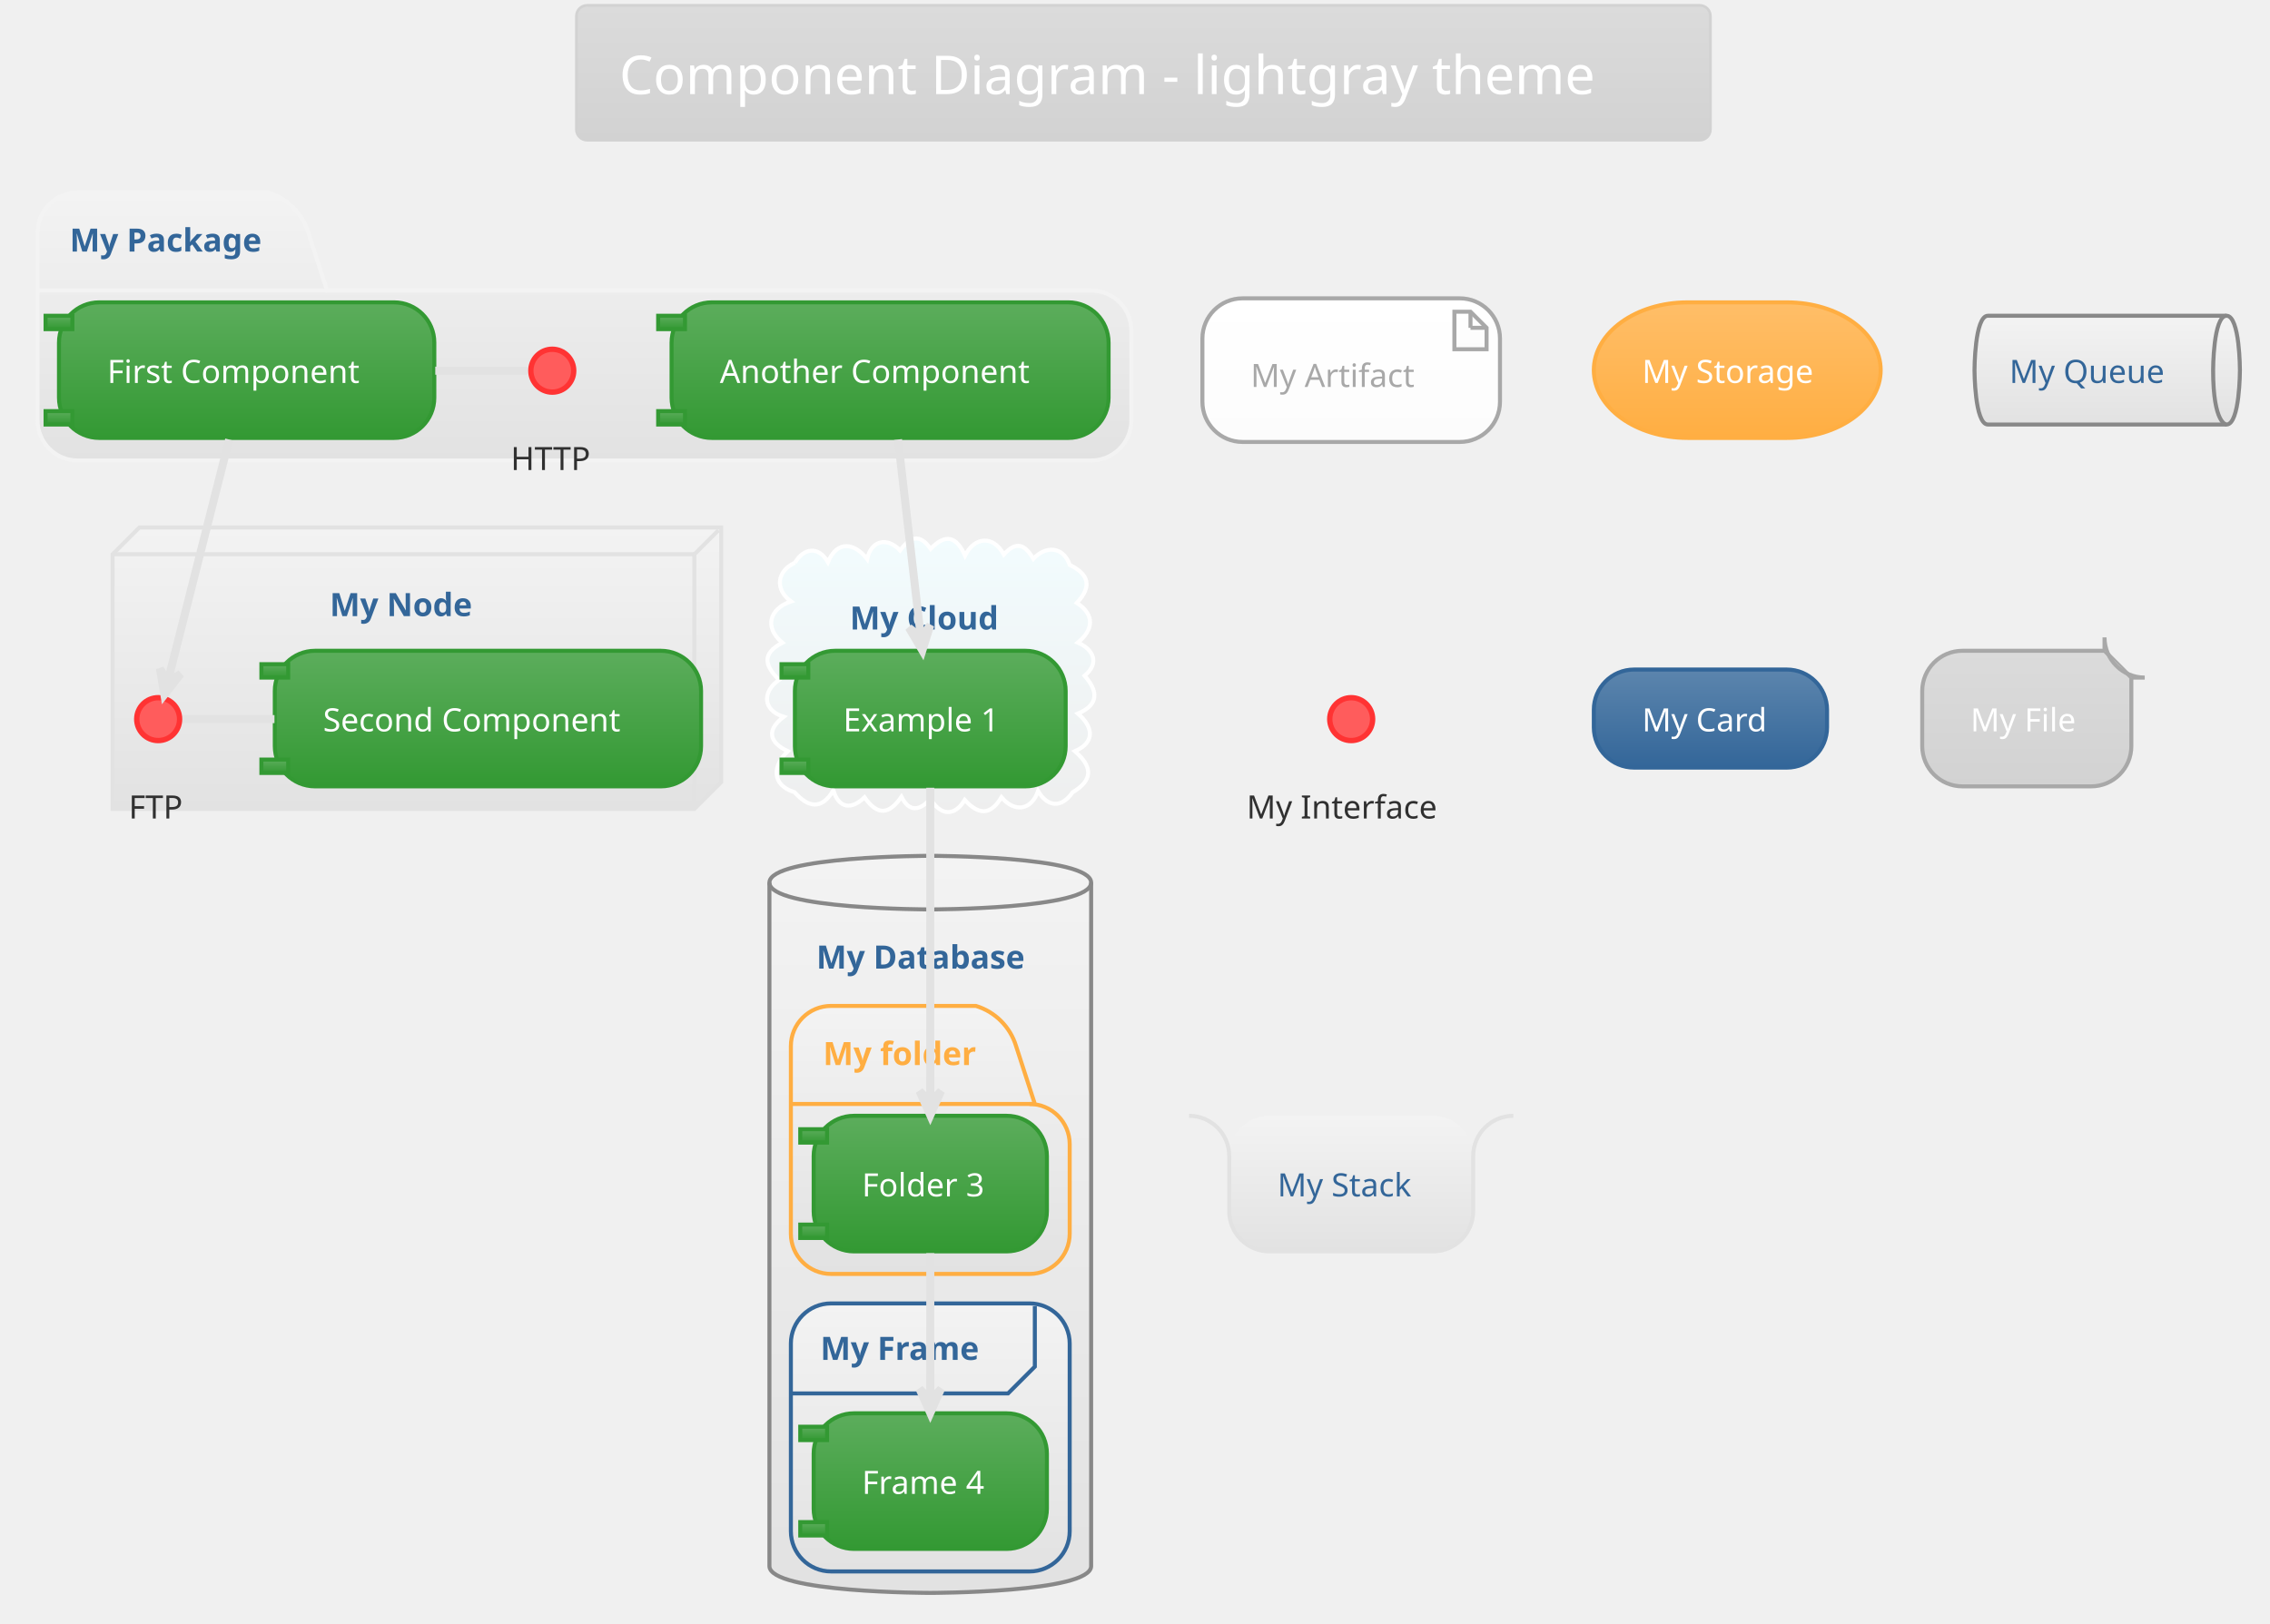
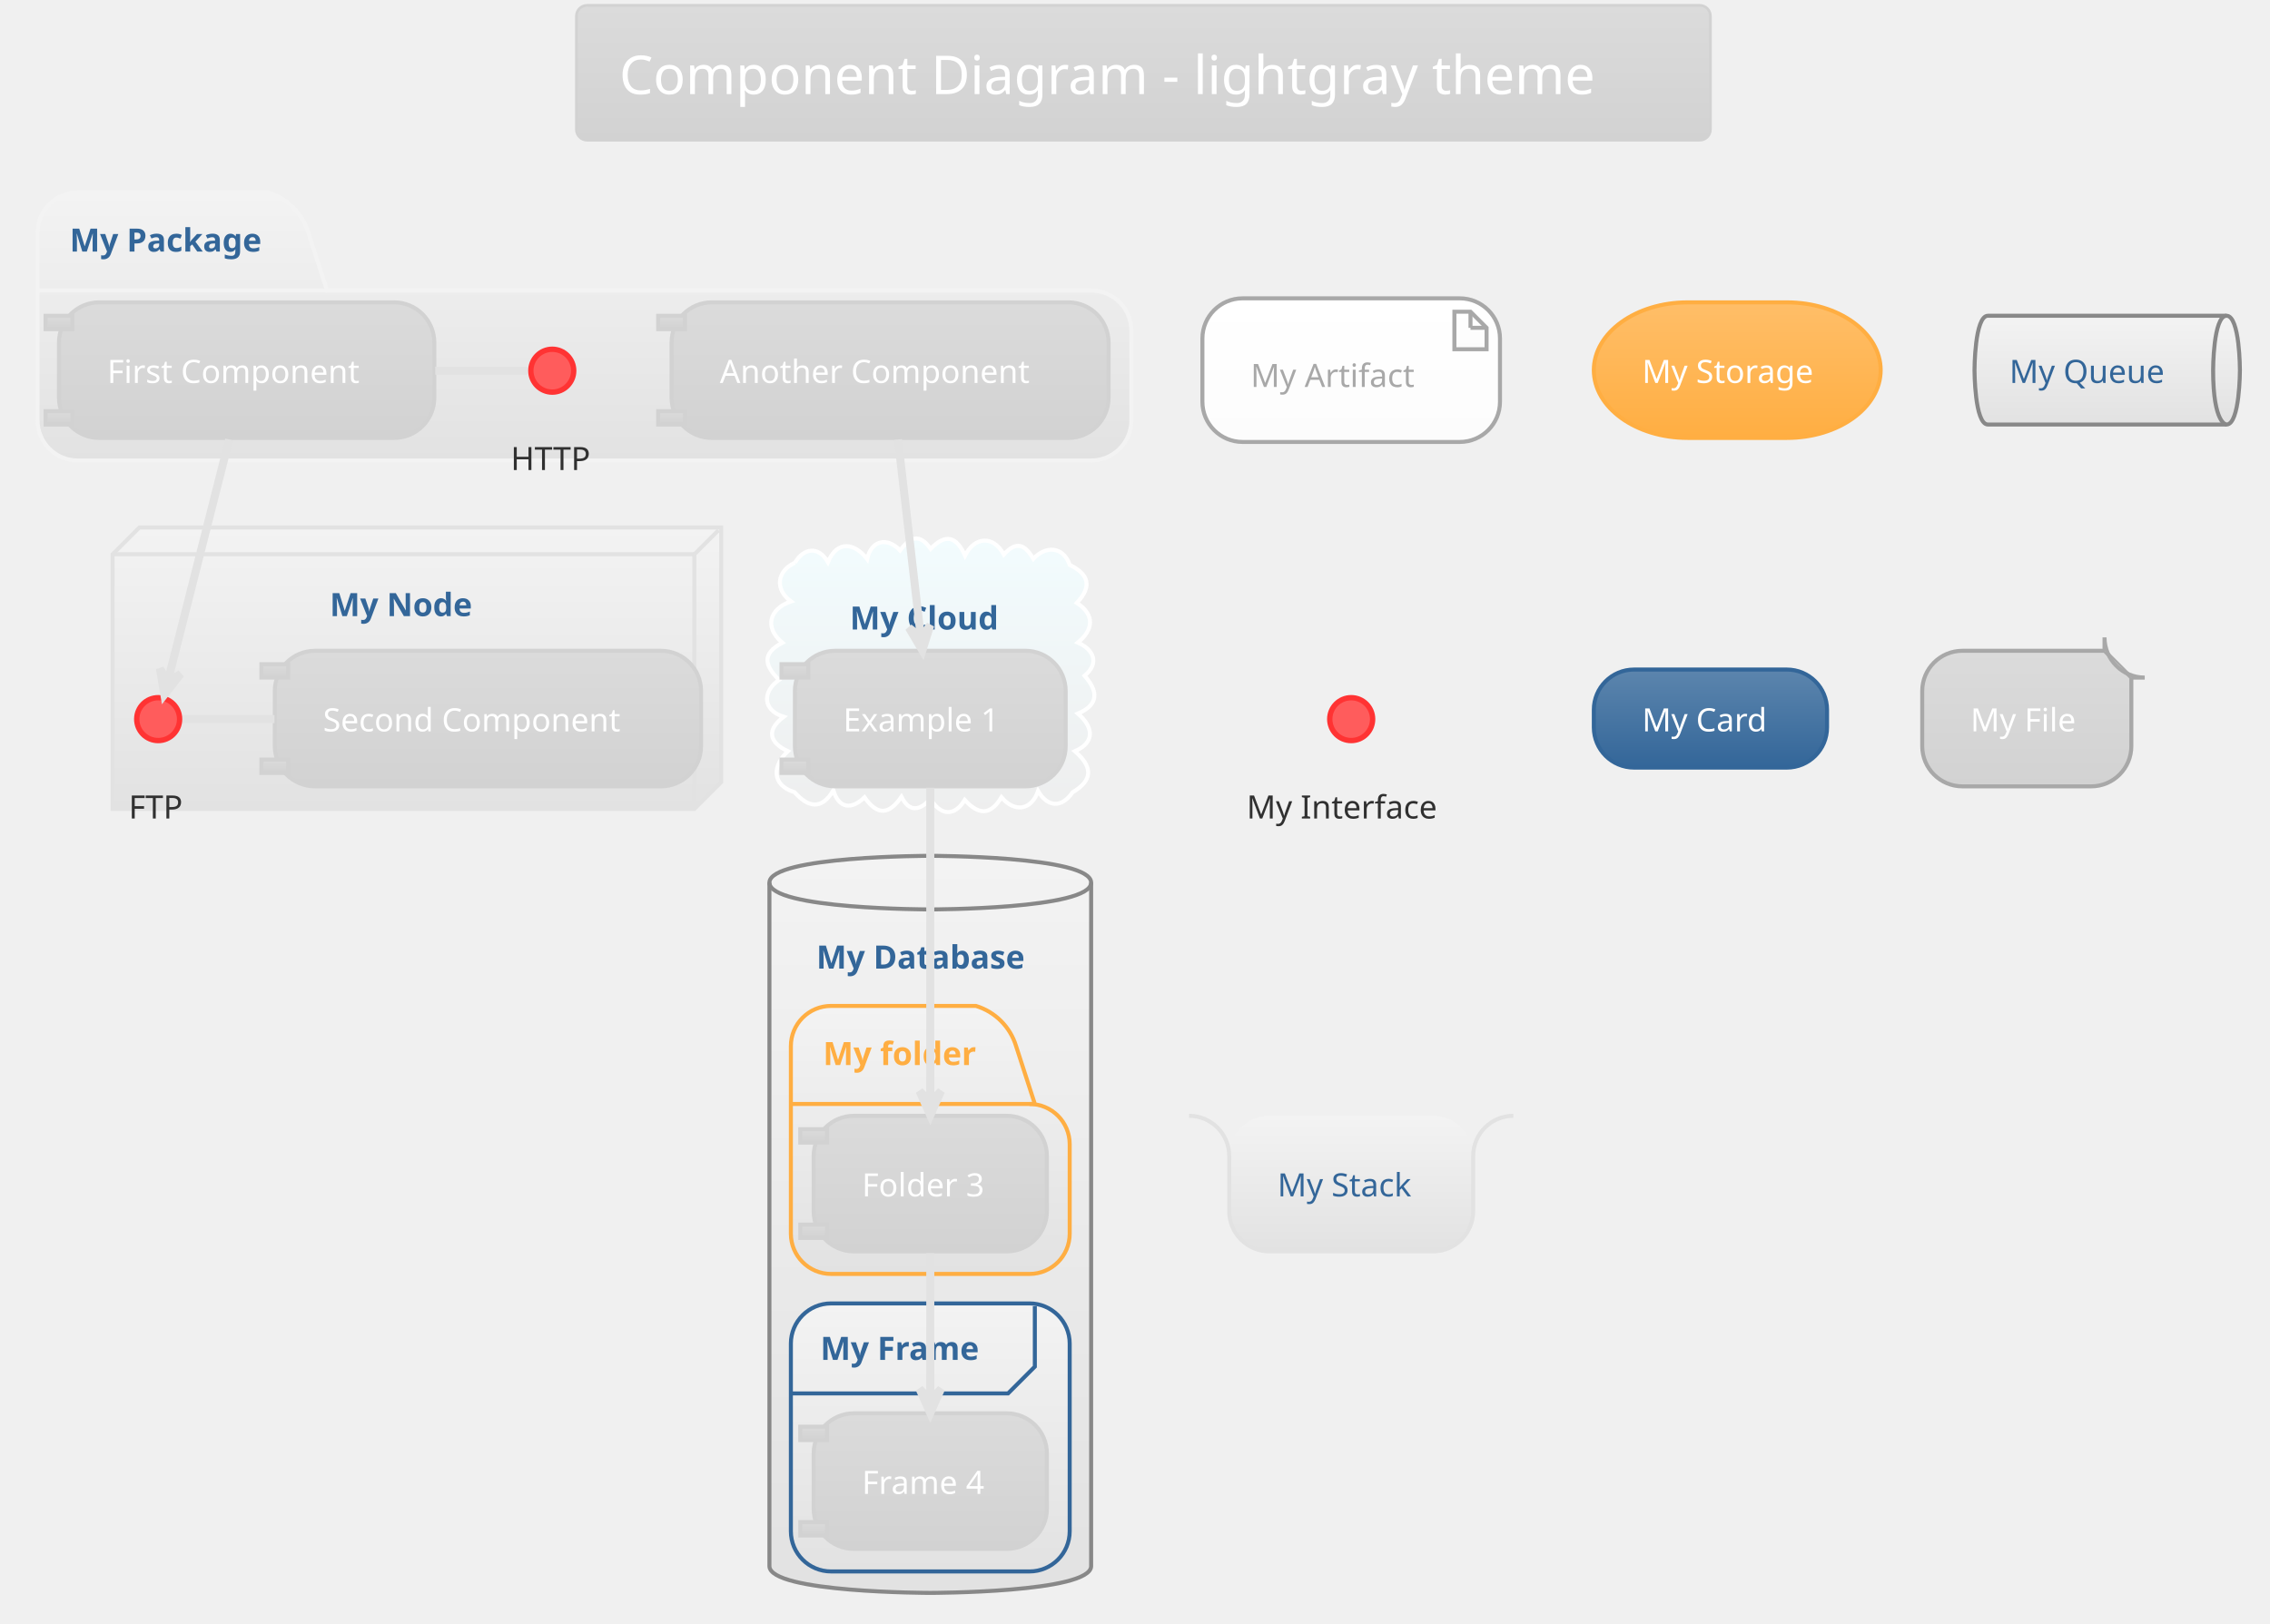
<svg xmlns="http://www.w3.org/2000/svg" contentScriptType="application/ecmascript" contentStyleType="text/css" height="631.25px" preserveAspectRatio="none" style="width:882px;height:631px;" version="1.1" viewBox="0 0 882 631" width="882.292px" zoomAndPan="magnify">
  <defs>
-     <linearGradient id="g1bz1ax5qxvmp40" x1="50%" x2="50%" y1="0%" y2="100%">
+     <linearGradient id="g9ka1ag3cbwa30" x1="50%" x2="50%" y1="0%" y2="100%">
      <stop offset="0%" stop-color="#DBDBDB" />
      <stop offset="100%" stop-color="#D2D2D2" />
    </linearGradient>
-     <linearGradient id="g1bz1ax5qxvmp41" x1="50%" x2="50%" y1="0%" y2="100%">
+     <linearGradient id="g9ka1ag3cbwa31" x1="50%" x2="50%" y1="0%" y2="100%">
      <stop offset="0%" stop-color="#F3F3F3" />
      <stop offset="100%" stop-color="#E2E2E2" />
    </linearGradient>
-     <linearGradient id="g1bz1ax5qxvmp42" x1="50%" x2="50%" y1="0%" y2="100%">
+     <linearGradient id="g9ka1ag3cbwa32" x1="50%" x2="50%" y1="0%" y2="100%">
      <stop offset="0%" stop-color="#F2FCFE" />
      <stop offset="100%" stop-color="#EEEEEE" />
    </linearGradient>
-     <linearGradient id="g1bz1ax5qxvmp43" x1="50%" x2="50%" y1="0%" y2="100%">
-       <stop offset="0%" stop-color="#5CAD5C" />
-       <stop offset="100%" stop-color="#339933" />
-     </linearGradient>
-     <linearGradient id="g1bz1ax5qxvmp44" x1="50%" x2="50%" y1="0%" y2="100%">
+     <linearGradient id="g9ka1ag3cbwa33" x1="50%" x2="50%" y1="0%" y2="100%">
      <stop offset="0%" stop-color="#FFFFFF" />
      <stop offset="100%" stop-color="#FCFCFC" />
    </linearGradient>
-     <linearGradient id="g1bz1ax5qxvmp45" x1="50%" x2="50%" y1="0%" y2="100%">
+     <linearGradient id="g9ka1ag3cbwa34" x1="50%" x2="50%" y1="0%" y2="100%">
      <stop offset="0%" stop-color="#FFBE68" />
      <stop offset="100%" stop-color="#FFAE42" />
    </linearGradient>
-     <linearGradient id="g1bz1ax5qxvmp46" x1="50%" x2="50%" y1="0%" y2="100%">
+     <linearGradient id="g9ka1ag3cbwa35" x1="50%" x2="50%" y1="0%" y2="100%">
      <stop offset="0%" stop-color="#5C85AD" />
      <stop offset="100%" stop-color="#336699" />
    </linearGradient>
  </defs>
  <g>
-     <rect fill="url(#g1bz1ax5qxvmp40)" height="52.403" rx="4.167" ry="4.167" style="stroke: #D2D2D2; stroke-width: 1.042;" width="440.625" x="223.958" y="2.083" />
+     <rect fill="url(#g9ka1ag3cbwa30)" height="52.403" rx="4.167" ry="4.167" style="stroke: #D2D2D2; stroke-width: 1.042;" width="440.625" x="223.958" y="2.083" />
    <text fill="#FFFFFF" font-family="Verdana" font-size="20.833" lengthAdjust="spacingAndGlyphs" textLength="407.292" x="240.625" y="36.57">Component Diagram - lightgray theme</text>
-     <path d="M30.208,74.799 L104.167,74.799 A23.438,23.438 0 0 1 119.792,90.424 L127.083,112.907 L423.958,112.907 A15.625,15.625 0 0 1 439.583,128.532 L439.583,163.34 A15.625,15.625 0 0 1 423.958,178.965 L30.208,178.965 A15.625,15.625 0 0 1 14.583,163.34 L14.583,90.424 A15.625,15.625 0 0 1 30.208,74.799 " fill="url(#g1bz1ax5qxvmp41)" style="stroke: #F3F3F3; stroke-width: 1.562;" />
+     <path d="M30.208,74.799 L104.167,74.799 A23.438,23.438 0 0 1 119.792,90.424 L127.083,112.907 L423.958,112.907 A15.625,15.625 0 0 1 439.583,128.532 L439.583,163.34 A15.625,15.625 0 0 1 423.958,178.965 L30.208,178.965 A15.625,15.625 0 0 1 14.583,163.34 L14.583,90.424 A15.625,15.625 0 0 1 30.208,74.799 " fill="url(#g9ka1ag3cbwa31)" style="stroke: #F3F3F3; stroke-width: 1.562;" />
    <line style="stroke: #F3F3F3; stroke-width: 1.562;" x1="14.583" x2="127.083" y1="112.907" y2="112.907" />
    <text fill="#336699" font-family="Verdana" font-size="12.5" font-weight="bold" lengthAdjust="spacingAndGlyphs" textLength="82.292" x="27.083" y="97.782">My Package</text>
-     <polygon fill="url(#g1bz1ax5qxvmp41)" points="43.75,215.424,54.167,205.007,280.208,205.007,280.208,303.965,269.792,314.382,43.75,314.382,43.75,215.424" style="stroke: #E2E2E2; stroke-width: 1.562;" />
+     <polygon fill="url(#g9ka1ag3cbwa31)" points="43.75,215.424,54.167,205.007,280.208,205.007,280.208,303.965,269.792,314.382,43.75,314.382,43.75,215.424" style="stroke: #E2E2E2; stroke-width: 1.562;" />
    <line style="stroke: #E2E2E2; stroke-width: 1.562;" x1="269.792" x2="279.167" y1="215.424" y2="206.049" />
    <line style="stroke: #E2E2E2; stroke-width: 1.562;" x1="43.75" x2="269.792" y1="215.424" y2="215.424" />
    <line style="stroke: #E2E2E2; stroke-width: 1.562;" x1="269.792" x2="269.792" y1="215.424" y2="314.382" />
    <text fill="#336699" font-family="Verdana" font-size="12.5" font-weight="bold" lengthAdjust="spacingAndGlyphs" textLength="59.375" x="128.125" y="239.449">My Node</text>
-     <path d="M308.867,218.697 C312.319,212.907 318.004,212.08 321.685,218.456 C325.323,209.774 332.133,211.012 336.927,217.278 C338.507,209.864 344.812,208.636 349.723,213.92 C353.551,208.792 357.165,207.019 361.594,213.294 C367.511,207.169 371.692,208.565 374.958,215.921 C378.617,208.548 385.956,207.927 390.028,215.505 C394.918,210.087 398.228,211.593 401.5,217.19 C406.155,212.087 413.067,212.145 415.644,219.542 C423.279,223.283 424.265,228.059 418.396,234.316 C425.502,238.929 424.843,244.794 418.782,249.736 C424.735,252.322 427.45,257.592 421.417,262.627 C426.62,268.536 427.139,273.821 418.818,277.341 C424.436,282.16 426.024,288.262 417.65,291.963 C424.29,297.759 425.071,303.029 416.717,307.95 C412.52,314.107 407.05,313.798 403.345,307.424 C400.693,315.126 394.08,315.787 389.113,309.837 C384.772,317.096 380.144,316.707 374.844,310.884 C370.688,317.732 365.306,316.733 361.518,310.507 C357.507,314.92 353.459,315.995 350.257,309.659 C345.441,316.666 340.931,317.097 335.913,309.861 C331.033,314.641 326.009,314.477 323.801,307.181 C319.137,314.989 313.999,313.793 308.701,307.878 C299.4,305.022 300.358,297.24 306.133,291.952 C298.804,288.528 297.692,283.733 304.507,278.588 C296.175,275.949 296.194,268.776 302.675,264.245 C297.18,258.684 295.789,254.104 303.991,249.79 C296.738,243.765 299.062,236.521 307.342,233.739 C301.004,229.17 301.757,221.904 308.867,218.697 " fill="url(#g1bz1ax5qxvmp42)" style="stroke: #FFFFFF; stroke-width: 1.562;" />
+     <path d="M308.867,218.697 C312.319,212.907 318.004,212.08 321.685,218.456 C325.323,209.774 332.133,211.012 336.927,217.278 C338.507,209.864 344.812,208.636 349.723,213.92 C353.551,208.792 357.165,207.019 361.594,213.294 C367.511,207.169 371.692,208.565 374.958,215.921 C378.617,208.548 385.956,207.927 390.028,215.505 C394.918,210.087 398.228,211.593 401.5,217.19 C406.155,212.087 413.067,212.145 415.644,219.542 C423.279,223.283 424.265,228.059 418.396,234.316 C425.502,238.929 424.843,244.794 418.782,249.736 C424.735,252.322 427.45,257.592 421.417,262.627 C426.62,268.536 427.139,273.821 418.818,277.341 C424.436,282.16 426.024,288.262 417.65,291.963 C424.29,297.759 425.071,303.029 416.717,307.95 C412.52,314.107 407.05,313.798 403.345,307.424 C400.693,315.126 394.08,315.787 389.113,309.837 C384.772,317.096 380.144,316.707 374.844,310.884 C370.688,317.732 365.306,316.733 361.518,310.507 C357.507,314.92 353.459,315.995 350.257,309.659 C345.441,316.666 340.931,317.097 335.913,309.861 C331.033,314.641 326.009,314.477 323.801,307.181 C319.137,314.989 313.999,313.793 308.701,307.878 C299.4,305.022 300.358,297.24 306.133,291.952 C298.804,288.528 297.692,283.733 304.507,278.588 C296.175,275.949 296.194,268.776 302.675,264.245 C297.18,258.684 295.789,254.104 303.991,249.79 C296.738,243.765 299.062,236.521 307.342,233.739 C301.004,229.17 301.757,221.904 308.867,218.697 " fill="url(#g9ka1ag3cbwa32)" style="stroke: #FFFFFF; stroke-width: 1.562;" />
    <text fill="#336699" font-family="Verdana" font-size="12.5" font-weight="bold" lengthAdjust="spacingAndGlyphs" textLength="62.5" x="330.208" y="244.657">My Cloud</text>
-     <path d="M298.958,343.028 C298.958,332.611 361.458,332.611 361.458,332.611 C361.458,332.611 423.958,332.611 423.958,343.028 L423.958,608.653 C423.958,619.069 361.458,619.069 361.458,619.069 C361.458,619.069 298.958,619.069 298.958,608.653 L298.958,343.028 " fill="url(#g1bz1ax5qxvmp41)" style="stroke: #888888; stroke-width: 1.562;" />
+     <path d="M298.958,343.028 C298.958,332.611 361.458,332.611 361.458,332.611 C361.458,332.611 423.958,332.611 423.958,343.028 L423.958,608.653 C423.958,619.069 361.458,619.069 361.458,619.069 C361.458,619.069 298.958,619.069 298.958,608.653 L298.958,343.028 " fill="url(#g9ka1ag3cbwa31)" style="stroke: #888888; stroke-width: 1.562;" />
    <path d="M298.958,343.028 C298.958,353.444 361.458,353.444 361.458,353.444 C361.458,353.444 423.958,353.444 423.958,343.028 " fill="none" style="stroke: #888888; stroke-width: 1.562;" />
    <text fill="#336699" font-family="Verdana" font-size="12.5" font-weight="bold" lengthAdjust="spacingAndGlyphs" textLength="88.542" x="317.188" y="376.428">My Database</text>
-     <path d="M322.917,390.944 L379.167,390.944 A23.438,23.438 0 0 1 394.792,406.569 L402.083,429.053 L400,429.053 A15.625,15.625 0 0 1 415.625,444.678 L415.625,479.486 A15.625,15.625 0 0 1 400,495.111 L322.917,495.111 A15.625,15.625 0 0 1 307.292,479.486 L307.292,406.569 A15.625,15.625 0 0 1 322.917,390.944 " fill="url(#g1bz1ax5qxvmp41)" style="stroke: #FFAE42; stroke-width: 1.562;" />
+     <path d="M322.917,390.944 L379.167,390.944 A23.438,23.438 0 0 1 394.792,406.569 L402.083,429.053 L400,429.053 A15.625,15.625 0 0 1 415.625,444.678 L415.625,479.486 A15.625,15.625 0 0 1 400,495.111 L322.917,495.111 A15.625,15.625 0 0 1 307.292,479.486 L307.292,406.569 A15.625,15.625 0 0 1 322.917,390.944 " fill="url(#g9ka1ag3cbwa31)" style="stroke: #FFAE42; stroke-width: 1.562;" />
    <line style="stroke: #FFAE42; stroke-width: 1.562;" x1="307.292" x2="402.083" y1="429.053" y2="429.053" />
    <text fill="#FFAE42" font-family="Verdana" font-size="12.5" font-weight="bold" lengthAdjust="spacingAndGlyphs" textLength="64.583" x="319.792" y="413.928">My folder</text>
-     <rect fill="url(#g1bz1ax5qxvmp41)" height="104.167" rx="15.625" ry="15.625" style="stroke: #336699; stroke-width: 1.562;" width="108.333" x="307.292" y="506.569" />
+     <rect fill="url(#g9ka1ag3cbwa31)" height="104.167" rx="15.625" ry="15.625" style="stroke: #336699; stroke-width: 1.562;" width="108.333" x="307.292" y="506.569" />
    <path d="M402.083,507.611 L402.083,531.136 L391.667,541.553 L307.292,541.553 " fill="none" style="stroke: #336699; stroke-width: 1.562;" />
    <text fill="#336699" font-family="Verdana" font-size="12.5" font-weight="bold" lengthAdjust="spacingAndGlyphs" textLength="67.708" x="318.75" y="528.512">My Frame</text>
    <ellipse cx="214.583" cy="144.069" fill="#FF5C5C" rx="8.333" ry="8.333" style="stroke: #FF3333; stroke-width: 2.083;" />
    <text fill="#303030" font-family="Verdana" font-size="12.5" lengthAdjust="spacingAndGlyphs" textLength="32.292" x="198.438" y="182.678">HTTP</text>
-     <rect fill="url(#g1bz1ax5qxvmp43)" height="52.692" rx="15.625" ry="15.625" style="stroke: #339933; stroke-width: 1.562;" width="145.833" x="22.917" y="117.507" />
-     <rect fill="url(#g1bz1ax5qxvmp43)" height="5.208" style="stroke: #339933; stroke-width: 1.562;" width="10.417" x="17.708" y="122.715" />
-     <rect fill="url(#g1bz1ax5qxvmp43)" height="5.208" style="stroke: #339933; stroke-width: 1.562;" width="10.417" x="17.708" y="159.782" />
+     <rect fill="url(#g9ka1ag3cbwa30)" height="52.692" rx="15.625" ry="15.625" style="stroke: #D2D2D2; stroke-width: 1.562;" width="145.833" x="22.917" y="117.507" />
+     <rect fill="url(#g9ka1ag3cbwa30)" height="5.208" style="stroke: #D2D2D2; stroke-width: 1.562;" width="10.417" x="17.708" y="122.715" />
+     <rect fill="url(#g9ka1ag3cbwa30)" height="5.208" style="stroke: #D2D2D2; stroke-width: 1.562;" width="10.417" x="17.708" y="159.782" />
    <text fill="#FFFFFF" font-family="Verdana" font-size="12.5" lengthAdjust="spacingAndGlyphs" textLength="108.333" x="41.667" y="148.824">First Component</text>
-     <rect fill="url(#g1bz1ax5qxvmp43)" height="52.692" rx="15.625" ry="15.625" style="stroke: #339933; stroke-width: 1.562;" width="169.792" x="260.938" y="117.507" />
-     <rect fill="url(#g1bz1ax5qxvmp43)" height="5.208" style="stroke: #339933; stroke-width: 1.562;" width="10.417" x="255.729" y="122.715" />
-     <rect fill="url(#g1bz1ax5qxvmp43)" height="5.208" style="stroke: #339933; stroke-width: 1.562;" width="10.417" x="255.729" y="159.782" />
+     <rect fill="url(#g9ka1ag3cbwa30)" height="52.692" rx="15.625" ry="15.625" style="stroke: #D2D2D2; stroke-width: 1.562;" width="169.792" x="260.938" y="117.507" />
+     <rect fill="url(#g9ka1ag3cbwa30)" height="5.208" style="stroke: #D2D2D2; stroke-width: 1.562;" width="10.417" x="255.729" y="122.715" />
+     <rect fill="url(#g9ka1ag3cbwa30)" height="5.208" style="stroke: #D2D2D2; stroke-width: 1.562;" width="10.417" x="255.729" y="159.782" />
    <text fill="#FFFFFF" font-family="Verdana" font-size="12.5" lengthAdjust="spacingAndGlyphs" textLength="132.292" x="279.688" y="148.824">Another Component</text>
    <ellipse cx="61.458" cy="279.486" fill="#FF5C5C" rx="8.333" ry="8.333" style="stroke: #FF3333; stroke-width: 2.083;" />
    <text fill="#303030" font-family="Verdana" font-size="12.5" lengthAdjust="spacingAndGlyphs" textLength="22.917" x="50" y="318.095">FTP</text>
-     <rect fill="url(#g1bz1ax5qxvmp43)" height="52.692" rx="15.625" ry="15.625" style="stroke: #339933; stroke-width: 1.562;" width="165.625" x="106.771" y="252.924" />
-     <rect fill="url(#g1bz1ax5qxvmp43)" height="5.208" style="stroke: #339933; stroke-width: 1.562;" width="10.417" x="101.562" y="258.132" />
-     <rect fill="url(#g1bz1ax5qxvmp43)" height="5.208" style="stroke: #339933; stroke-width: 1.562;" width="10.417" x="101.562" y="295.199" />
+     <rect fill="url(#g9ka1ag3cbwa30)" height="52.692" rx="15.625" ry="15.625" style="stroke: #D2D2D2; stroke-width: 1.562;" width="165.625" x="106.771" y="252.924" />
+     <rect fill="url(#g9ka1ag3cbwa30)" height="5.208" style="stroke: #D2D2D2; stroke-width: 1.562;" width="10.417" x="101.562" y="258.132" />
+     <rect fill="url(#g9ka1ag3cbwa30)" height="5.208" style="stroke: #D2D2D2; stroke-width: 1.562;" width="10.417" x="101.562" y="295.199" />
    <text fill="#FFFFFF" font-family="Verdana" font-size="12.5" lengthAdjust="spacingAndGlyphs" textLength="128.125" x="125.521" y="284.241">Second Component</text>
-     <rect fill="url(#g1bz1ax5qxvmp43)" height="52.692" rx="15.625" ry="15.625" style="stroke: #339933; stroke-width: 1.562;" width="105.208" x="308.854" y="252.924" />
-     <rect fill="url(#g1bz1ax5qxvmp43)" height="5.208" style="stroke: #339933; stroke-width: 1.562;" width="10.417" x="303.646" y="258.132" />
-     <rect fill="url(#g1bz1ax5qxvmp43)" height="5.208" style="stroke: #339933; stroke-width: 1.562;" width="10.417" x="303.646" y="295.199" />
+     <rect fill="url(#g9ka1ag3cbwa30)" height="52.692" rx="15.625" ry="15.625" style="stroke: #D2D2D2; stroke-width: 1.562;" width="105.208" x="308.854" y="252.924" />
+     <rect fill="url(#g9ka1ag3cbwa30)" height="5.208" style="stroke: #D2D2D2; stroke-width: 1.562;" width="10.417" x="303.646" y="258.132" />
+     <rect fill="url(#g9ka1ag3cbwa30)" height="5.208" style="stroke: #D2D2D2; stroke-width: 1.562;" width="10.417" x="303.646" y="295.199" />
    <text fill="#FFFFFF" font-family="Verdana" font-size="12.5" lengthAdjust="spacingAndGlyphs" textLength="67.708" x="327.604" y="284.241">Example 1</text>
-     <rect fill="url(#g1bz1ax5qxvmp43)" height="52.692" rx="15.625" ry="15.625" style="stroke: #339933; stroke-width: 1.562;" width="90.625" x="316.146" y="433.653" />
-     <rect fill="url(#g1bz1ax5qxvmp43)" height="5.208" style="stroke: #339933; stroke-width: 1.562;" width="10.417" x="310.938" y="438.861" />
-     <rect fill="url(#g1bz1ax5qxvmp43)" height="5.208" style="stroke: #339933; stroke-width: 1.562;" width="10.417" x="310.938" y="475.928" />
+     <rect fill="url(#g9ka1ag3cbwa30)" height="52.692" rx="15.625" ry="15.625" style="stroke: #D2D2D2; stroke-width: 1.562;" width="90.625" x="316.146" y="433.653" />
+     <rect fill="url(#g9ka1ag3cbwa30)" height="5.208" style="stroke: #D2D2D2; stroke-width: 1.562;" width="10.417" x="310.938" y="438.861" />
+     <rect fill="url(#g9ka1ag3cbwa30)" height="5.208" style="stroke: #D2D2D2; stroke-width: 1.562;" width="10.417" x="310.938" y="475.928" />
    <text fill="#FFFFFF" font-family="Verdana" font-size="12.5" lengthAdjust="spacingAndGlyphs" textLength="53.125" x="334.896" y="464.97">Folder 3</text>
-     <rect fill="url(#g1bz1ax5qxvmp43)" height="52.692" rx="15.625" ry="15.625" style="stroke: #339933; stroke-width: 1.562;" width="90.625" x="316.146" y="549.278" />
-     <rect fill="url(#g1bz1ax5qxvmp43)" height="5.208" style="stroke: #339933; stroke-width: 1.562;" width="10.417" x="310.938" y="554.486" />
-     <rect fill="url(#g1bz1ax5qxvmp43)" height="5.208" style="stroke: #339933; stroke-width: 1.562;" width="10.417" x="310.938" y="591.553" />
+     <rect fill="url(#g9ka1ag3cbwa30)" height="52.692" rx="15.625" ry="15.625" style="stroke: #D2D2D2; stroke-width: 1.562;" width="90.625" x="316.146" y="549.278" />
+     <rect fill="url(#g9ka1ag3cbwa30)" height="5.208" style="stroke: #D2D2D2; stroke-width: 1.562;" width="10.417" x="310.938" y="554.486" />
+     <rect fill="url(#g9ka1ag3cbwa30)" height="5.208" style="stroke: #D2D2D2; stroke-width: 1.562;" width="10.417" x="310.938" y="591.553" />
    <text fill="#FFFFFF" font-family="Verdana" font-size="12.5" lengthAdjust="spacingAndGlyphs" textLength="53.125" x="334.896" y="580.595">Frame 4</text>
-     <rect fill="url(#g1bz1ax5qxvmp44)" height="55.817" rx="15.625" ry="15.625" style="stroke: #A8A8A8; stroke-width: 1.562;" width="115.625" x="467.188" y="115.944" />
-     <polygon fill="url(#g1bz1ax5qxvmp44)" points="565.104,121.153,565.104,135.736,577.604,135.736,577.604,127.403,571.354,121.153,565.104,121.153" style="stroke: #A8A8A8; stroke-width: 1.562;" />
+     <rect fill="url(#g9ka1ag3cbwa33)" height="55.817" rx="15.625" ry="15.625" style="stroke: #A8A8A8; stroke-width: 1.562;" width="115.625" x="467.188" y="115.944" />
+     <polygon fill="url(#g9ka1ag3cbwa33)" points="565.104,121.153,565.104,135.736,577.604,135.736,577.604,127.403,571.354,121.153,565.104,121.153" style="stroke: #A8A8A8; stroke-width: 1.562;" />
    <line style="stroke: #A8A8A8; stroke-width: 1.562;" x1="571.354" x2="571.354" y1="121.153" y2="127.403" />
    <line style="stroke: #A8A8A8; stroke-width: 1.562;" x1="577.604" x2="571.354" y1="127.403" y2="127.403" />
    <text fill="#A8A8A8" font-family="Verdana" font-size="12.5" lengthAdjust="spacingAndGlyphs" textLength="67.708" x="485.938" y="150.387">My Artifact</text>
-     <rect fill="url(#g1bz1ax5qxvmp45)" height="52.692" rx="36.458" ry="36.458" style="stroke: #FFAE42; stroke-width: 1.562;" width="111.458" x="619.271" y="117.507" />
+     <rect fill="url(#g9ka1ag3cbwa34)" height="52.692" rx="36.458" ry="36.458" style="stroke: #FFAE42; stroke-width: 1.562;" width="111.458" x="619.271" y="117.507" />
    <text fill="#FFFFFF" font-family="Verdana" font-size="12.5" lengthAdjust="spacingAndGlyphs" textLength="73.958" x="638.021" y="148.824">My Storage</text>
-     <path d="M772.396,122.715 L865.104,122.715 C870.312,122.715 870.312,143.853 870.312,143.853 C870.312,143.853 870.312,164.99 865.104,164.99 L772.396,164.99 C767.188,164.99 767.188,143.853 767.188,143.853 C767.188,143.853 767.188,122.715 772.396,122.715 " fill="url(#g1bz1ax5qxvmp41)" style="stroke: #888888; stroke-width: 1.562;" />
+     <path d="M772.396,122.715 L865.104,122.715 C870.312,122.715 870.312,143.853 870.312,143.853 C870.312,143.853 870.312,164.99 865.104,164.99 L772.396,164.99 C767.188,164.99 767.188,143.853 767.188,143.853 C767.188,143.853 767.188,122.715 772.396,122.715 " fill="url(#g9ka1ag3cbwa31)" style="stroke: #888888; stroke-width: 1.562;" />
    <path d="M865.104,122.715 C859.896,122.715 859.896,143.853 859.896,143.853 C859.896,164.99 865.104,164.99 865.104,164.99 " fill="none" style="stroke: #888888; stroke-width: 1.562;" />
    <text fill="#336699" font-family="Verdana" font-size="12.5" lengthAdjust="spacingAndGlyphs" textLength="65.625" x="780.729" y="148.824">My Queue</text>
    <ellipse cx="525" cy="279.486" fill="#FF5C5C" rx="8.333" ry="8.333" style="stroke: #FF3333; stroke-width: 2.083;" />
    <text fill="#303030" font-family="Verdana" font-size="12.5" lengthAdjust="spacingAndGlyphs" textLength="81.25" x="484.375" y="318.095">My Interface</text>
-     <rect fill="url(#g1bz1ax5qxvmp46)" height="38.108" rx="15.625" ry="15.625" style="stroke: #336699; stroke-width: 1.562;" width="90.625" x="619.271" y="260.215" />
+     <rect fill="url(#g9ka1ag3cbwa35)" height="38.108" rx="15.625" ry="15.625" style="stroke: #336699; stroke-width: 1.562;" width="90.625" x="619.271" y="260.215" />
    <text fill="#FFFFFF" font-family="Verdana" font-size="12.5" lengthAdjust="spacingAndGlyphs" textLength="53.125" x="638.021" y="284.241">My Card</text>
-     <path d="M746.875,268.549 L746.875,289.99 A15.625,15.625 0 0 0 762.5,305.615 L812.5,305.615 A15.625,15.625 0 0 0 828.125,289.99 L828.125,263.34 L817.708,252.924 L762.5,252.924 A15.625,15.625 0 0 0 746.875,268.549 " fill="url(#g1bz1ax5qxvmp40)" style="stroke: #A8A8A8; stroke-width: 1.562;" />
-     <path d="M817.708,252.924 L817.708,247.715 A15.625,15.625 0 0 0 833.333,263.34 L828.125,263.34 " fill="url(#g1bz1ax5qxvmp40)" style="stroke: #A8A8A8; stroke-width: 1.562;" />
+     <path d="M746.875,268.549 L746.875,289.99 A15.625,15.625 0 0 0 762.5,305.615 L812.5,305.615 A15.625,15.625 0 0 0 828.125,289.99 L828.125,263.34 L817.708,252.924 L762.5,252.924 A15.625,15.625 0 0 0 746.875,268.549 " fill="url(#g9ka1ag3cbwa30)" style="stroke: #A8A8A8; stroke-width: 1.562;" />
+     <path d="M817.708,252.924 L817.708,247.715 A15.625,15.625 0 0 0 833.333,263.34 L828.125,263.34 " fill="url(#g9ka1ag3cbwa30)" style="stroke: #A8A8A8; stroke-width: 1.562;" />
    <text fill="#FFFFFF" font-family="Verdana" font-size="12.5" lengthAdjust="spacingAndGlyphs" textLength="43.75" x="765.625" y="284.241">My File</text>
-     <rect fill="url(#g1bz1ax5qxvmp41)" height="52.692" rx="15.625" ry="15.625" style="stroke: none; stroke-width: 1.562;" width="94.792" x="477.604" y="433.653" />
+     <rect fill="url(#g9ka1ag3cbwa31)" height="52.692" rx="15.625" ry="15.625" style="stroke: none; stroke-width: 1.562;" width="94.792" x="477.604" y="433.653" />
    <path d="M461.979,433.653 L461.979,433.653 A15.625,15.625 0 0 1 477.604,449.278 L477.604,470.719 A15.625,15.625 0 0 0 493.229,486.344 L556.771,486.344 A15.625,15.625 0 0 0 572.396,470.719 L572.396,449.278 A15.625,15.625 0 0 1 588.021,433.653 L588.021,433.653 " fill="none" style="stroke: #E2E2E2; stroke-width: 1.562;" />
    <text fill="#336699" font-family="Verdana" font-size="12.5" lengthAdjust="spacingAndGlyphs" textLength="57.292" x="496.354" y="464.97">My Stack</text>
    <path d="M204.994,144.069 C193.038,144.069 181.081,144.069 169.124,144.069 " fill="none" id="HTTP-First Component" style="stroke: #E2E2E2; stroke-width: 3.125;" />
    <path d="M70.968,279.486 C82.86,279.486 94.752,279.486 106.645,279.486 " fill="none" id="FTP-Second Component" style="stroke: #E2E2E2; stroke-width: 3.125;" />
    <path d="M89.042,170.823 C81.899,198.962 70.919,242.217 65.205,264.727 " fill="none" id="First Component-&gt;FTP" style="stroke: #E2E2E2; stroke-width: 3.125;" />
    <polygon fill="#E2E2E2" points="63.871,269.981,70.217,261.919,65.153,264.933,62.139,259.869,63.871,269.981" style="stroke: #E2E2E2; stroke-width: 3.125;" />
    <path d="M348.92,170.823 C351.456,192.802 355.056,224.002 357.749,247.336 " fill="none" id="Another Component-&gt;Example 1" style="stroke: #E2E2E2; stroke-width: 3.125;" />
    <polygon fill="#E2E2E2" points="358.378,252.788,361.442,242.997,357.781,247.614,353.164,243.952,358.378,252.788" style="stroke: #E2E2E2; stroke-width: 3.125;" />
    <path d="M361.458,306.153 C361.458,338.588 361.458,393.299 361.458,428.041 " fill="none" id="Example 1-&gt;Folder 3" style="stroke: #E2E2E2; stroke-width: 3.125;" />
    <polygon fill="#E2E2E2" points="361.458,433.439,365.625,424.064,361.458,428.23,357.292,424.064,361.458,433.439" style="stroke: #E2E2E2; stroke-width: 3.125;" />
    <path d="M361.458,487.033 C361.458,503.961 361.458,525.923 361.458,543.771 " fill="none" id="Folder 3-&gt;Frame 4" style="stroke: #E2E2E2; stroke-width: 3.125;" />
    <polygon fill="#E2E2E2" points="361.458,549.168,365.625,539.793,361.458,543.96,357.292,539.793,361.458,549.168" style="stroke: #E2E2E2; stroke-width: 3.125;" />
  </g>
</svg>
